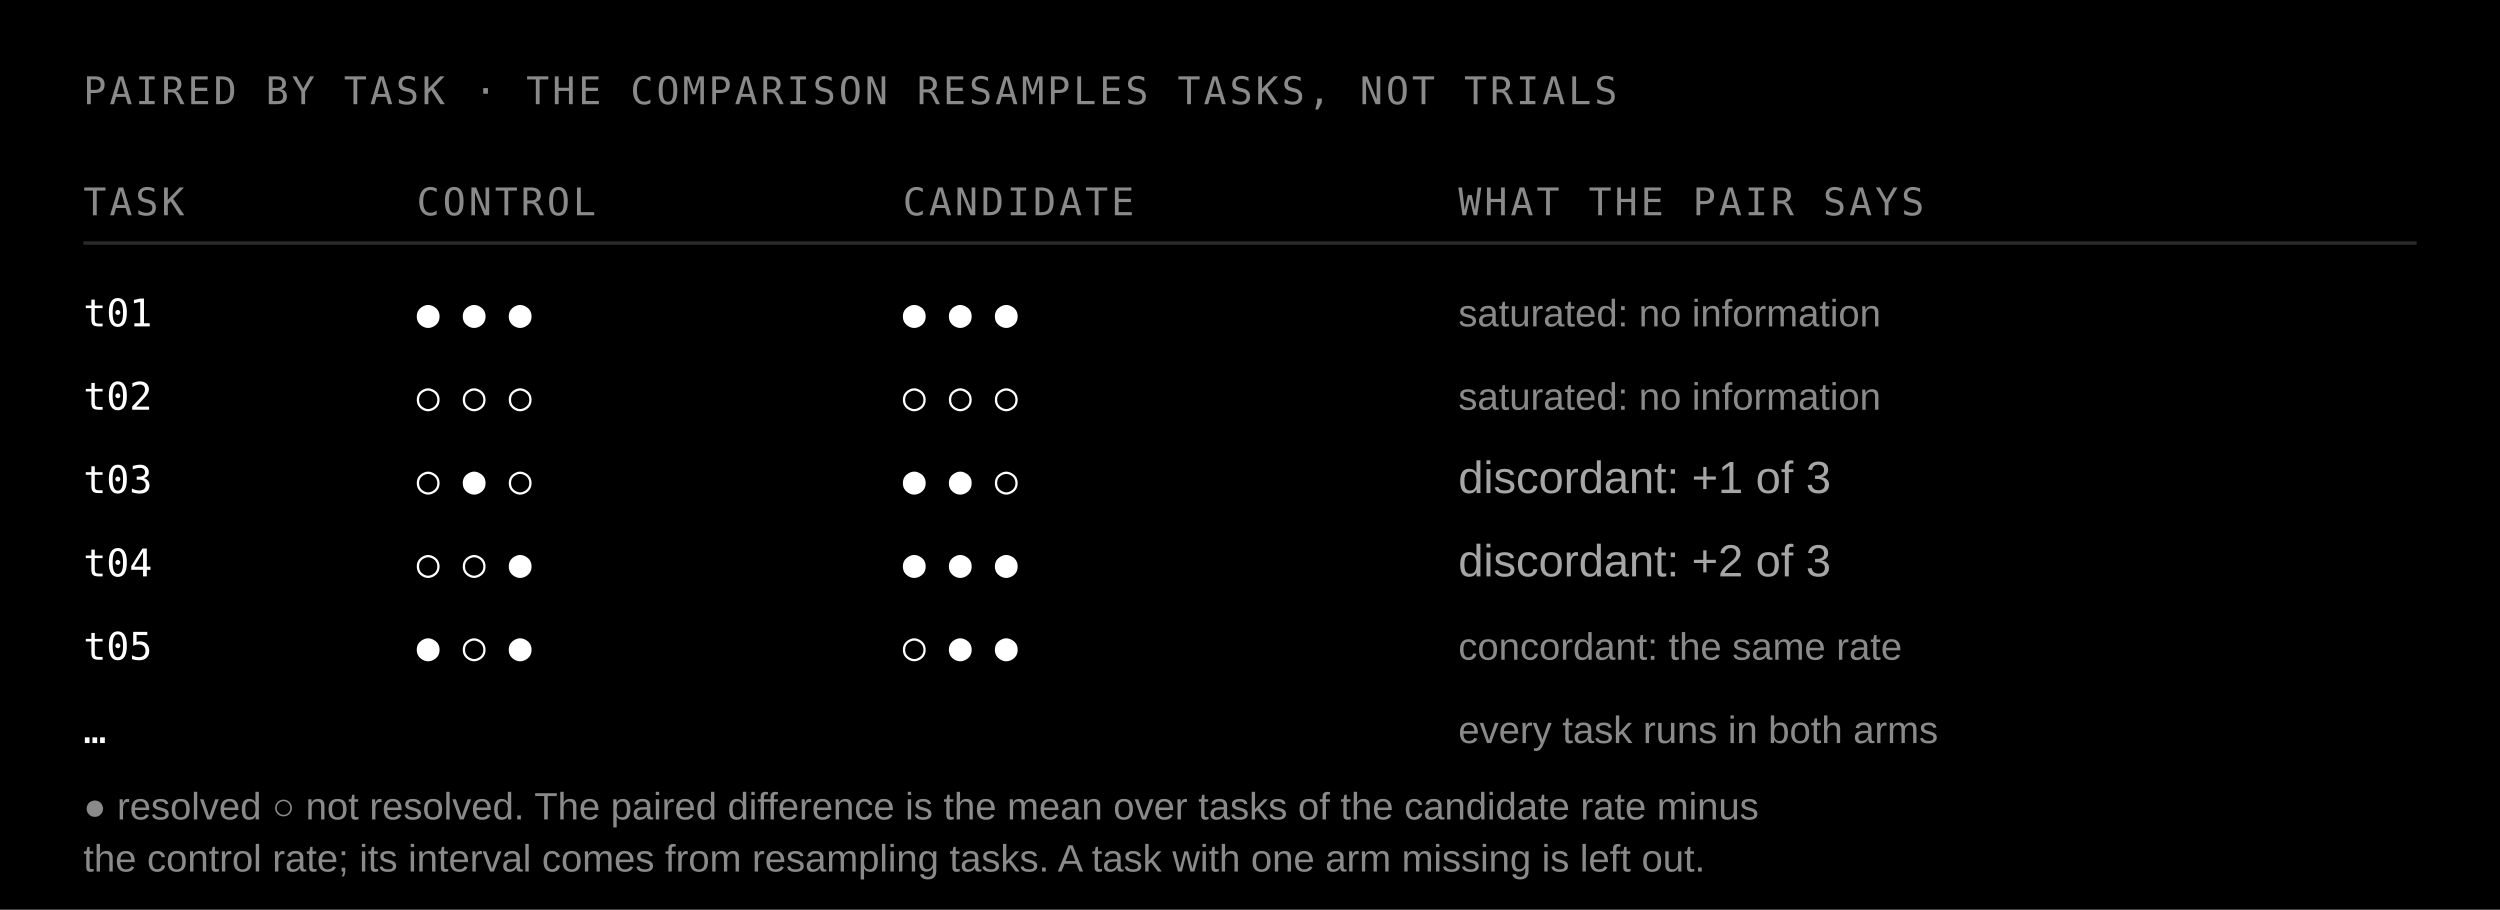
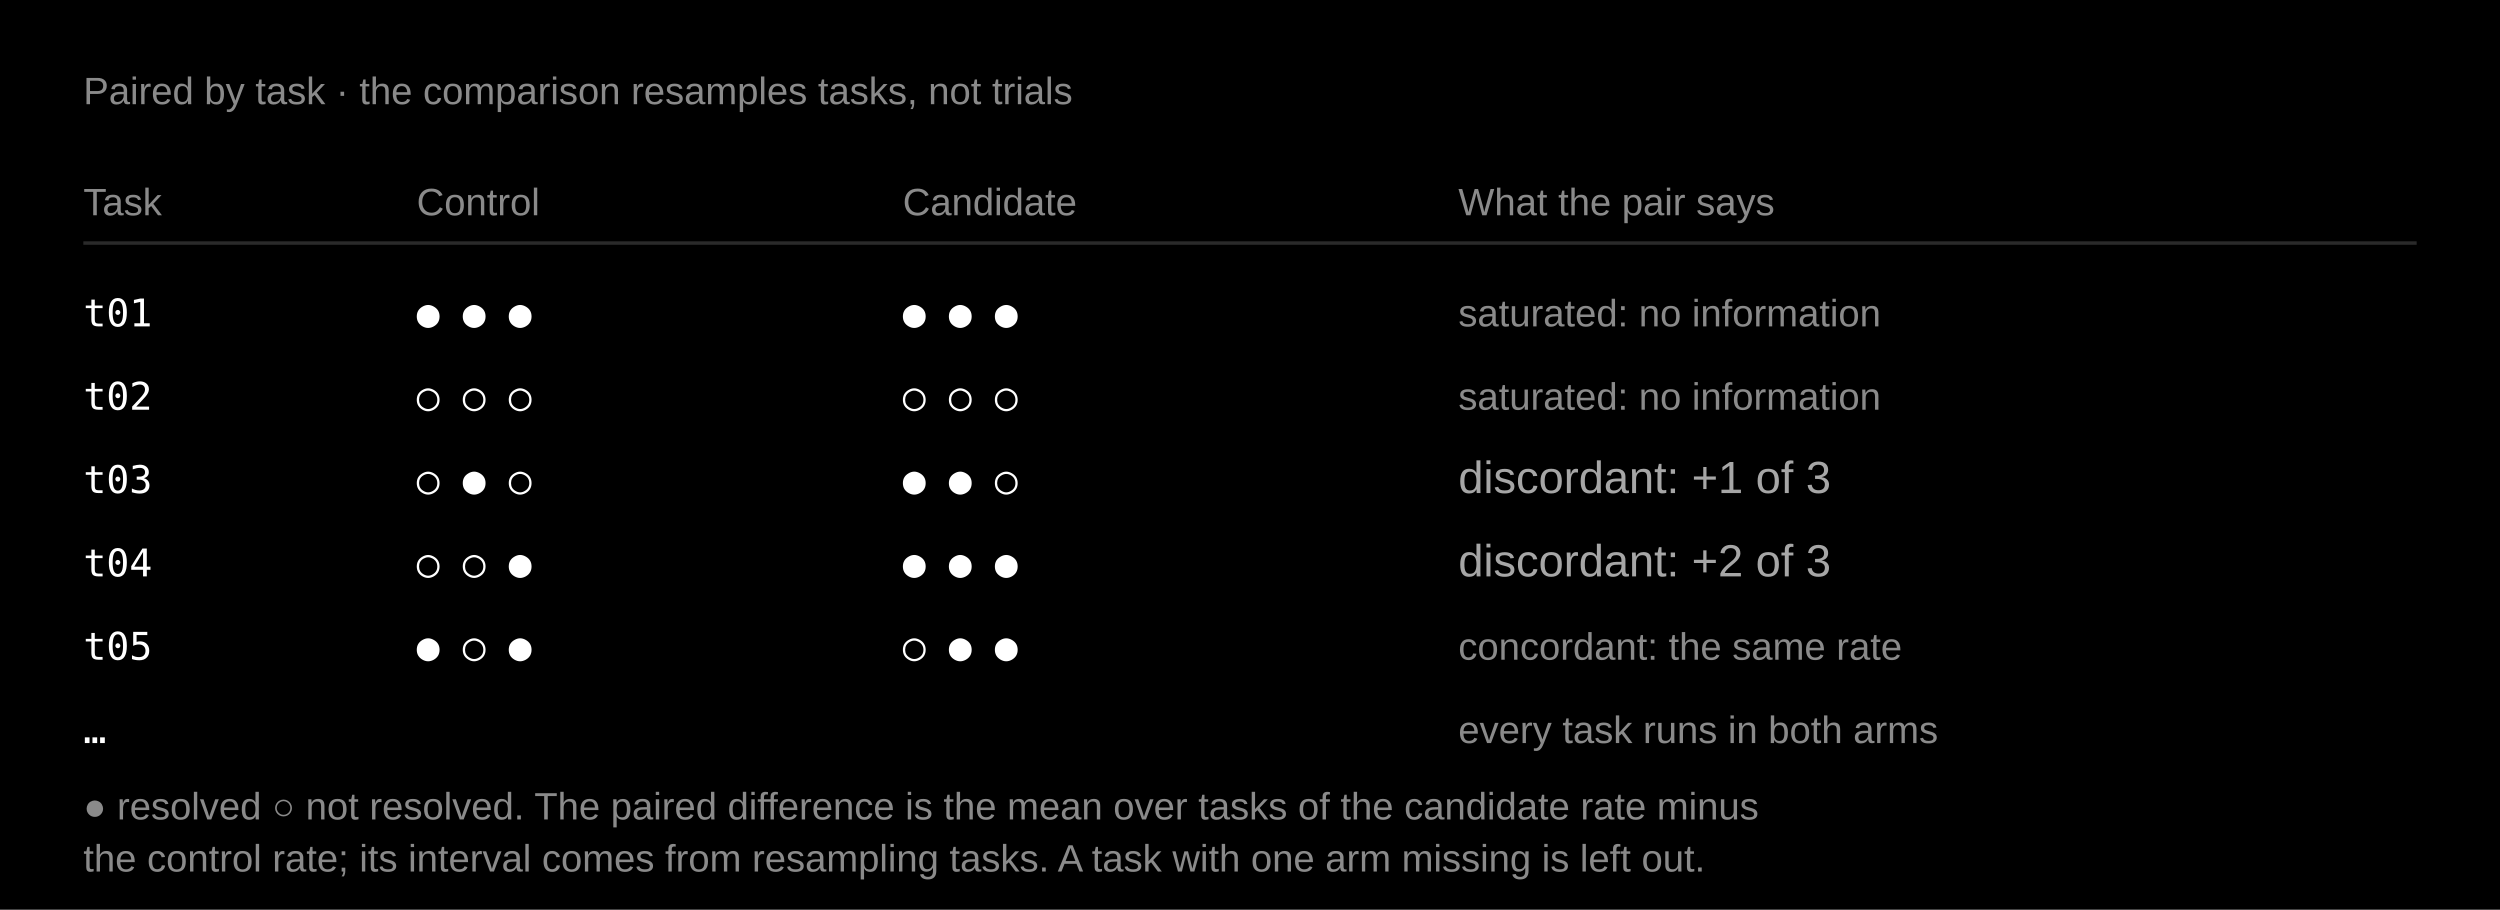
<svg xmlns="http://www.w3.org/2000/svg" class="fd-d" viewBox="0 0 720 262" width="720" height="262" style="max-width:100%;height:auto" role="img" aria-label="Paired by task: each task runs three trials in both arms; saturated tasks carry no information, discordant tasks drive the paired difference, and the interval comes from resampling tasks">
-   <style>.fd-d .n{font:700 15px Archivo,'Helvetica Neue',Arial,sans-serif;font-stretch:125%;fill:var(--af-fg, #FFFFFF)}.fd-d .s{font:700 13px Archivo,'Helvetica Neue',Arial,sans-serif;font-stretch:125%;fill:var(--af-fg, #FFFFFF)}.fd-d .b{font:400 13px 'Red Hat Text','Helvetica Neue',Arial,sans-serif;fill:var(--af-fg-muted, #A6A6A6)}.fd-d .e{font:400 11px 'Red Hat Text','Helvetica Neue',Arial,sans-serif;fill:var(--af-fg-subtle, #8A8A8A)}.fd-d .l{font:500 11px 'DM Mono',ui-monospace,SFMono-Regular,Menlo,Consolas,monospace;letter-spacing:.08em;fill:var(--af-fg-subtle, #8A8A8A)}.fd-d .k{font:500 11px 'DM Mono',ui-monospace,SFMono-Regular,Menlo,Consolas,monospace;fill:var(--af-fg, #FFFFFF)}.fd-d .edge{fill:none;stroke:var(--af-fg-subtle, #8A8A8A);stroke-width:1.25}.fd-d .plan{fill:none;stroke:var(--af-fg-subtle, #8A8A8A);stroke-width:1.25;stroke-dasharray:5 4}</style>
+   <style>.fd-d .n{font:700 15px Archivo,'Helvetica Neue',Arial,sans-serif;font-stretch:125%;fill:var(--af-fg, #FFFFFF)}.fd-d .s{font:700 13px Archivo,'Helvetica Neue',Arial,sans-serif;font-stretch:125%;fill:var(--af-fg, #FFFFFF)}.fd-d .b{font:400 13px 'Red Hat Text','Helvetica Neue',Arial,sans-serif;fill:var(--af-fg-muted, #A6A6A6)}.fd-d .e{font:400 11px 'Red Hat Text','Helvetica Neue',Arial,sans-serif;fill:var(--af-fg-subtle, #8A8A8A)}.fd-d .l{font:500 11px 'Red Hat Text','Helvetica Neue',Arial,sans-serif;fill:var(--af-fg-subtle, #8A8A8A)}.fd-d .k{font:500 11px 'DM Mono',ui-monospace,SFMono-Regular,Menlo,Consolas,monospace;fill:var(--af-fg, #FFFFFF)}.fd-d .edge{fill:none;stroke:var(--af-fg-subtle, #8A8A8A);stroke-width:1.25}.fd-d .plan{fill:none;stroke:var(--af-fg-subtle, #8A8A8A);stroke-width:1.25;stroke-dasharray:5 4}</style>
  <defs>
    <marker id="pair-arrow" viewBox="0 0 10 10" refX="9" refY="5" markerWidth="7" markerHeight="7" orient="auto-start-reverse">
      <path d="M0 0L10 5L0 10z" fill="var(--af-fg-subtle, #8A8A8A)" />
    </marker>
  </defs>
  <rect width="720" height="262" fill="var(--af-canvas, #000000)" />
-   <text class="l" x="24" y="30">PAIRED BY TASK · THE COMPARISON RESAMPLES TASKS, NOT TRIALS</text>
-   <text class="l" x="24" y="62" text-anchor="start">TASK</text>
-   <text class="l" x="120" y="62" text-anchor="start">CONTROL</text>
-   <text class="l" x="260" y="62" text-anchor="start">CANDIDATE</text>
-   <text class="l" x="420" y="62" text-anchor="start">WHAT THE PAIR SAYS</text>
+   <text class="l" x="24" y="30">Paired by task · the comparison resamples tasks, not trials</text>
+   <text class="l" x="24" y="62" text-anchor="start">Task</text>
+   <text class="l" x="120" y="62" text-anchor="start">Control</text>
+   <text class="l" x="260" y="62" text-anchor="start">Candidate</text>
+   <text class="l" x="420" y="62" text-anchor="start">What the pair says</text>
  <path d="M24 70 H696" stroke="var(--af-line, #2A2A2A)" />
  <text class="k" x="24" y="94" text-anchor="start">t01</text>
  <text class="k" x="120" y="94" text-anchor="start">● ● ●</text>
  <text class="k" x="260" y="94" text-anchor="start">● ● ●</text>
  <text class="e" x="420" y="94" text-anchor="start">saturated: no information</text>
  <text class="k" x="24" y="118" text-anchor="start">t02</text>
  <text class="k" x="120" y="118" text-anchor="start">○ ○ ○</text>
  <text class="k" x="260" y="118" text-anchor="start">○ ○ ○</text>
  <text class="e" x="420" y="118" text-anchor="start">saturated: no information</text>
  <text class="k" x="24" y="142" text-anchor="start">t03</text>
  <text class="k" x="120" y="142" text-anchor="start">○ ● ○</text>
  <text class="k" x="260" y="142" text-anchor="start">● ● ○</text>
  <text class="b" x="420" y="142" text-anchor="start">discordant: +1 of 3</text>
  <text class="k" x="24" y="166" text-anchor="start">t04</text>
  <text class="k" x="120" y="166" text-anchor="start">○ ○ ●</text>
  <text class="k" x="260" y="166" text-anchor="start">● ● ●</text>
  <text class="b" x="420" y="166" text-anchor="start">discordant: +2 of 3</text>
  <text class="k" x="24" y="190" text-anchor="start">t05</text>
  <text class="k" x="120" y="190" text-anchor="start">● ○ ●</text>
  <text class="k" x="260" y="190" text-anchor="start">○ ● ●</text>
  <text class="e" x="420" y="190" text-anchor="start">concordant: the same rate</text>
  <text class="k" x="24" y="214" text-anchor="start">…</text>
  <text class="k" x="120" y="214" text-anchor="start" />
  <text class="k" x="260" y="214" text-anchor="start" />
  <text class="e" x="420" y="214" text-anchor="start">every task runs in both arms</text>
  <text class="e" x="24" y="236" text-anchor="start">● resolved  ○ not resolved. The paired difference is the mean over tasks of the candidate rate minus</text>
  <text class="e" x="24" y="251" text-anchor="start">the control rate; its interval comes from resampling tasks. A task with one arm missing is left out.</text>
</svg>
